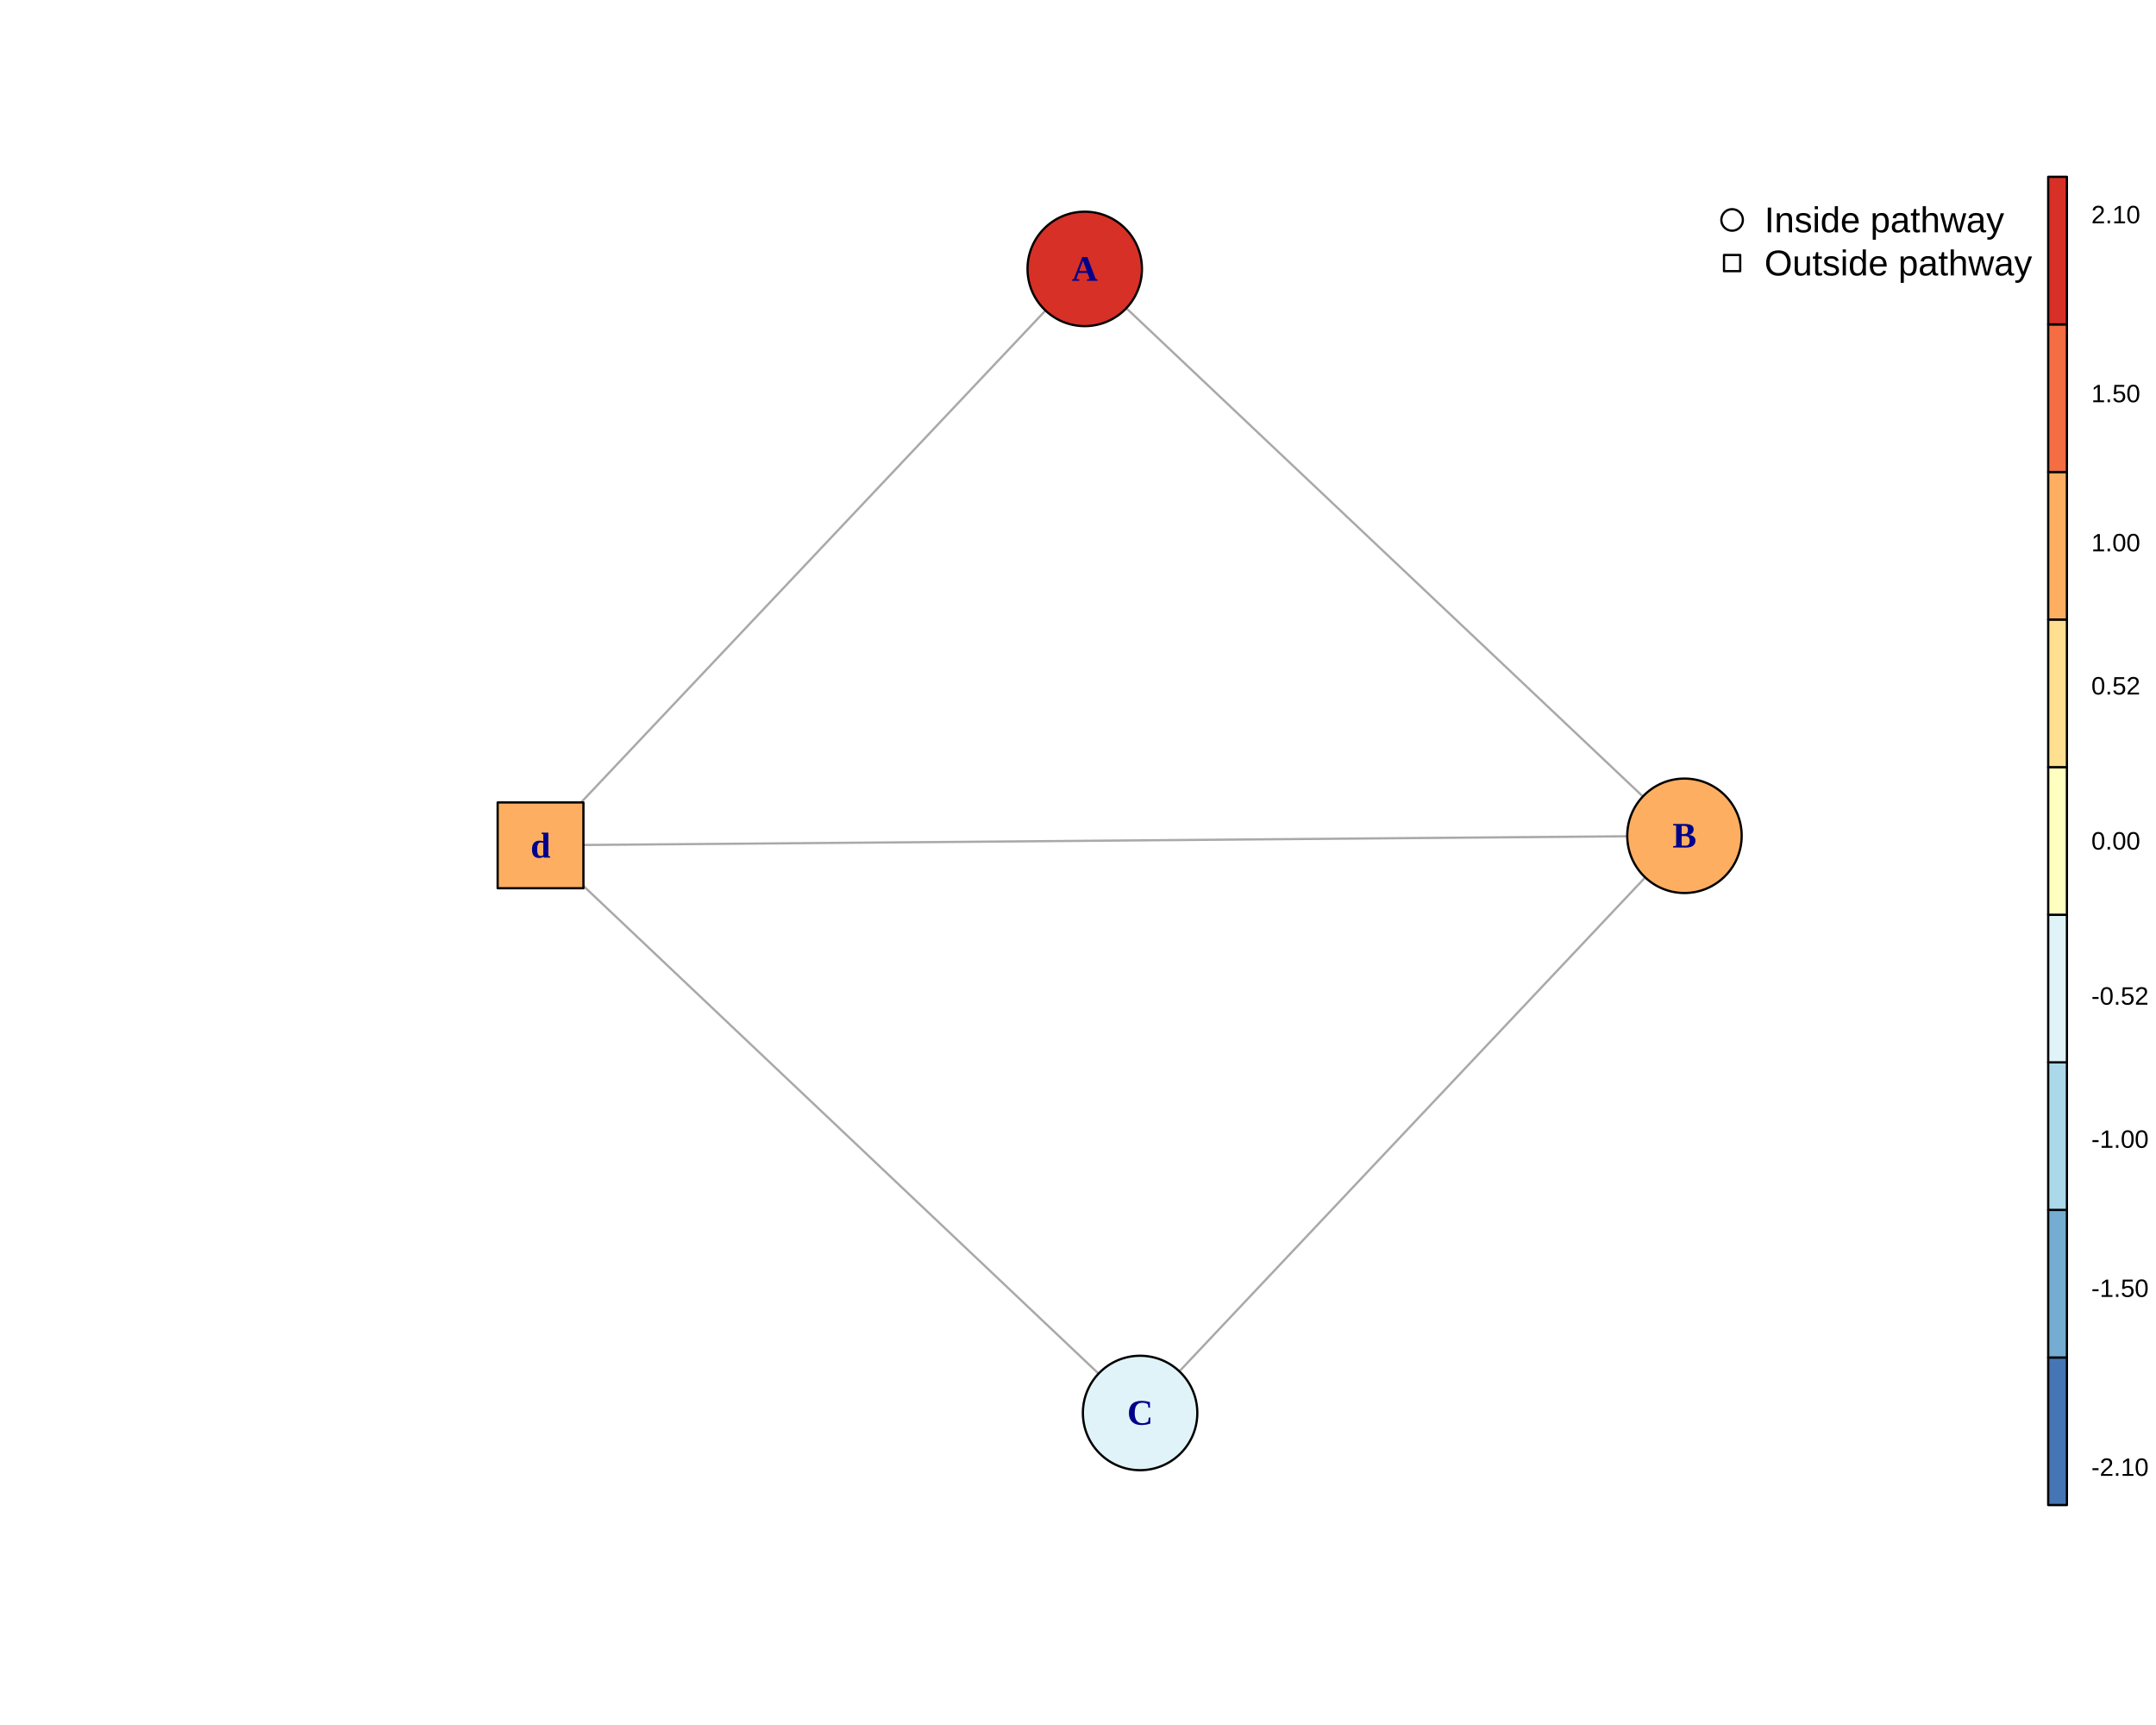
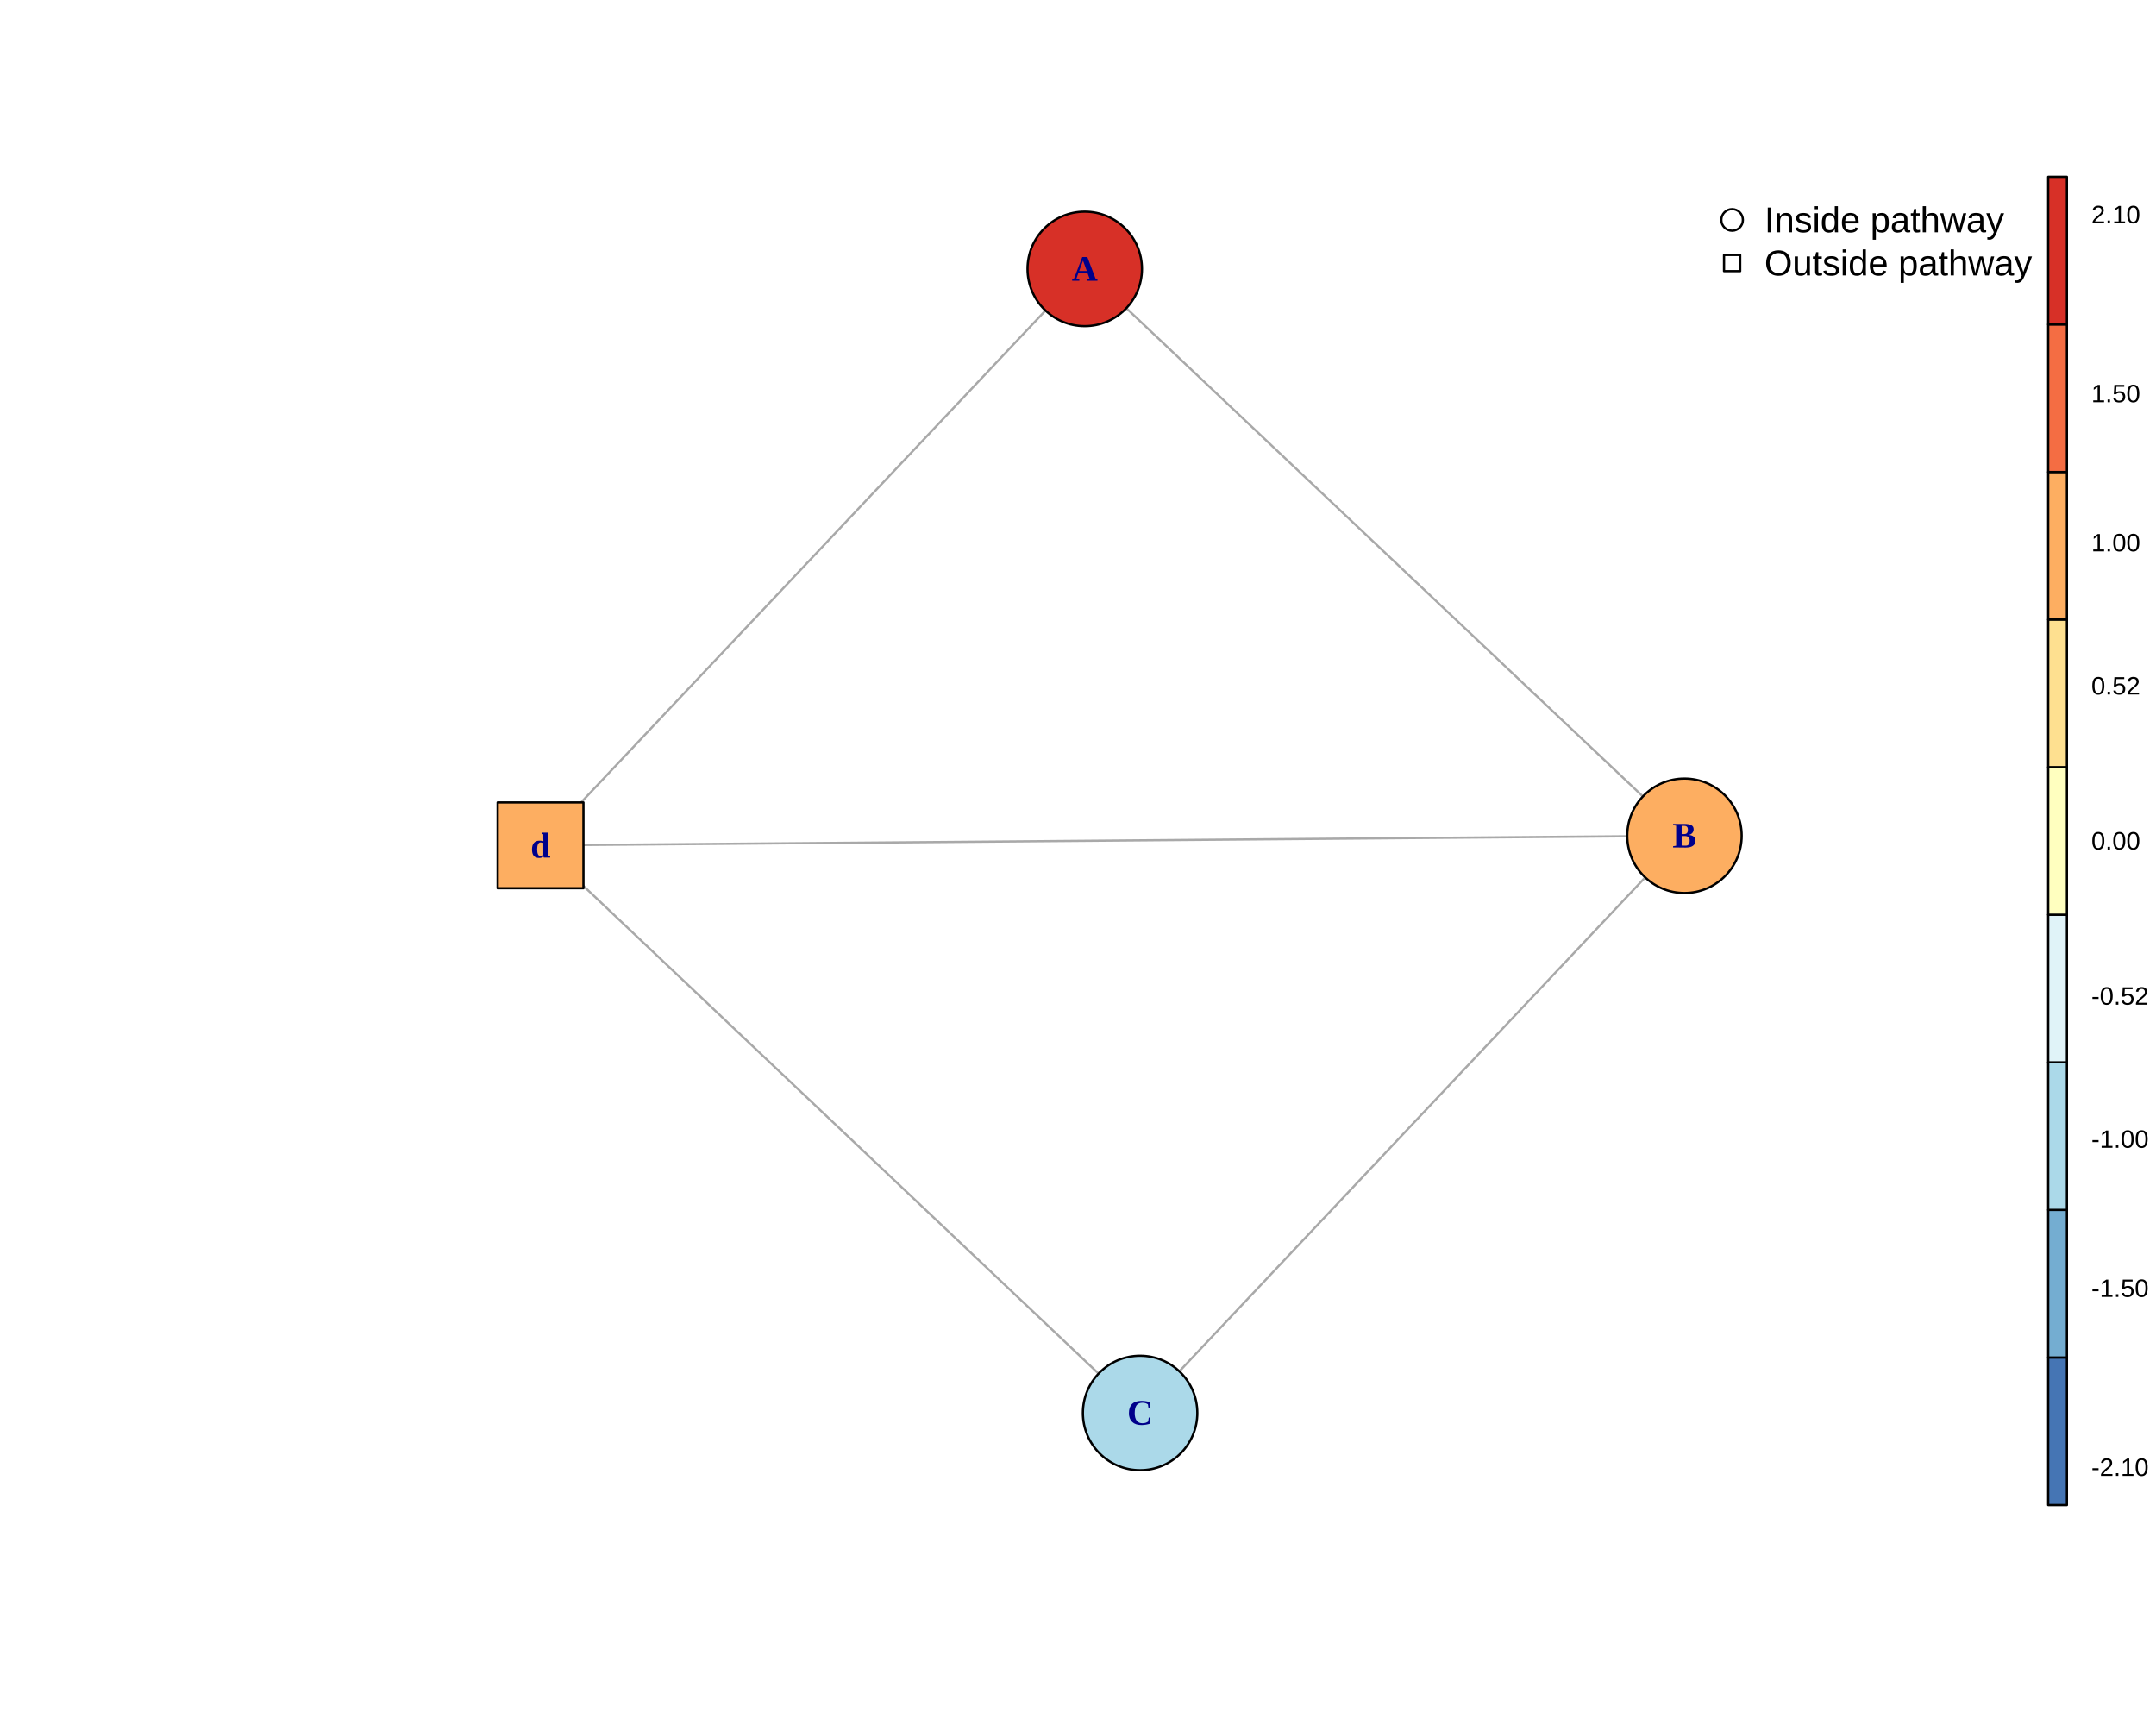
<svg xmlns="http://www.w3.org/2000/svg" viewBox="0 0 720.00 576.00">
  <defs>
    <style type="text/css">
    line, polyline, polygon, path, rect, circle {
      fill: none;
      stroke: #000000;
      stroke-linecap: round;
      stroke-linejoin: round;
      stroke-miterlimit: 10.00;
    }
  </style>
  </defs>
  <rect width="100%" height="100%" style="stroke: none; fill: #FFFFFF;" />
  <defs>
    <clipPath id="cpNTkuMDR8Njg0LjAwfDUwMi41Nnw1OS4wNA==">
      <rect x="59.04" y="59.04" width="624.96" height="443.52" />
    </clipPath>
  </defs>
  <line x1="372.67" y1="99.63" x2="552.12" y2="269.24" style="stroke-width: 0.75; stroke: #A9A9A9;" clip-path="url(#cpNTkuMDR8Njg0LjAwfDUwMi41Nnw1OS4wNA==)" />
  <line x1="352.42" y1="100.21" x2="194.04" y2="267.95" style="stroke-width: 0.75; stroke: #A9A9A9;" clip-path="url(#cpNTkuMDR8Njg0LjAwfDUwMi41Nnw1OS4wNA==)" />
  <line x1="548.20" y1="279.20" x2="194.84" y2="282.15" style="stroke-width: 0.75; stroke: #A9A9A9;" clip-path="url(#cpNTkuMDR8Njg0LjAwfDUwMi41Nnw1OS4wNA==)" />
  <line x1="552.70" y1="289.50" x2="390.57" y2="461.39" style="stroke-width: 0.75; stroke: #A9A9A9;" clip-path="url(#cpNTkuMDR8Njg0LjAwfDUwMi41Nnw1OS4wNA==)" />
  <line x1="194.84" y1="295.83" x2="370.34" y2="461.96" style="stroke-width: 0.75; stroke: #A9A9A9;" clip-path="url(#cpNTkuMDR8Njg0LjAwfDUwMi41Nnw1OS4wNA==)" />
  <circle cx="362.25" cy="89.79" r="14.33pt" style="stroke-width: 0.75; fill: #D73027;" clip-path="url(#cpNTkuMDR8Njg0LjAwfDUwMi41Nnw1OS4wNA==)" />
  <circle cx="562.53" cy="279.08" r="14.33pt" style="stroke-width: 0.75; fill: #FDAE61;" clip-path="url(#cpNTkuMDR8Njg0LjAwfDUwMi41Nnw1OS4wNA==)" />
  <rect x="166.19" y="267.95" width="28.65" height="28.65" style="stroke-width: 0.75; fill: #FDAE61;" clip-path="url(#cpNTkuMDR8Njg0LjAwfDUwMi41Nnw1OS4wNA==)" />
-   <circle cx="380.74" cy="471.81" r="14.33pt" style="stroke-width: 0.75; fill: #E0F3F8;" clip-path="url(#cpNTkuMDR8Njg0LjAwfDUwMi41Nnw1OS4wNA==)" />
+   <circle cx="380.74" cy="471.81" r="14.33pt" style="stroke-width: 0.75; fill: #ABD9E9;" clip-path="url(#cpNTkuMDR8Njg0LjAwfDUwMi41Nnw1OS4wNA==)" />
  <defs>
    <clipPath id="cpMC4wMHw3MjAuMDB8NTc2LjAwfDAuMDA=">
      <rect x="0.00" y="0.00" width="720.00" height="576.00" />
    </clipPath>
  </defs>
  <g clip-path="url(#cpMC4wMHw3MjAuMDB8NTc2LjAwfDAuMDA=)">
    <text x="357.92" y="93.75" style="font-size: 12.00px; font-weight: bold; fill: #00008B; font-family: Liberation Serif;" textLength="8.67px" lengthAdjust="spacingAndGlyphs">A</text>
  </g>
  <g clip-path="url(#cpMC4wMHw3MjAuMDB8NTc2LjAwfDAuMDA=)">
    <text x="558.53" y="282.99" style="font-size: 12.00px; font-weight: bold; fill: #00008B; font-family: Liberation Serif;" textLength="8.00px" lengthAdjust="spacingAndGlyphs">B</text>
  </g>
  <g clip-path="url(#cpMC4wMHw3MjAuMDB8NTc2LjAwfDAuMDA=)">
    <text x="177.18" y="286.37" style="font-size: 12.00px; font-weight: bold; fill: #00008B; font-family: Liberation Serif;" textLength="6.67px" lengthAdjust="spacingAndGlyphs">d</text>
  </g>
  <g clip-path="url(#cpMC4wMHw3MjAuMDB8NTc2LjAwfDAuMDA=)">
    <text x="376.41" y="475.72" style="font-size: 12.00px; font-weight: bold; fill: #00008B; font-family: Liberation Serif;" textLength="8.67px" lengthAdjust="spacingAndGlyphs">C</text>
  </g>
  <polygon points="684.00,502.56 684.00,453.28 690.25,453.28 690.25,502.56 " style="stroke-width: 0.75; fill: #4575B4;" clip-path="url(#cpMC4wMHw3MjAuMDB8NTc2LjAwfDAuMDA=)" />
  <polygon points="684.00,453.28 684.00,404.00 690.25,404.00 690.25,453.28 " style="stroke-width: 0.75; fill: #74ADD1;" clip-path="url(#cpMC4wMHw3MjAuMDB8NTc2LjAwfDAuMDA=)" />
  <polygon points="684.00,404.00 684.00,354.72 690.25,354.72 690.25,404.00 " style="stroke-width: 0.75; fill: #ABD9E9;" clip-path="url(#cpMC4wMHw3MjAuMDB8NTc2LjAwfDAuMDA=)" />
  <polygon points="684.00,354.72 684.00,305.44 690.25,305.44 690.25,354.72 " style="stroke-width: 0.75; fill: #E0F3F8;" clip-path="url(#cpMC4wMHw3MjAuMDB8NTc2LjAwfDAuMDA=)" />
  <polygon points="684.00,305.44 684.00,256.16 690.25,256.16 690.25,305.44 " style="stroke-width: 0.75; fill: #FFFFBF;" clip-path="url(#cpMC4wMHw3MjAuMDB8NTc2LjAwfDAuMDA=)" />
  <polygon points="684.00,256.16 684.00,206.88 690.25,206.88 690.25,256.16 " style="stroke-width: 0.75; fill: #FEE090;" clip-path="url(#cpMC4wMHw3MjAuMDB8NTc2LjAwfDAuMDA=)" />
  <polygon points="684.00,206.88 684.00,157.60 690.25,157.60 690.25,206.88 " style="stroke-width: 0.75; fill: #FDAE61;" clip-path="url(#cpMC4wMHw3MjAuMDB8NTc2LjAwfDAuMDA=)" />
  <polygon points="684.00,157.60 684.00,108.32 690.25,108.32 690.25,157.60 " style="stroke-width: 0.75; fill: #F46D43;" clip-path="url(#cpMC4wMHw3MjAuMDB8NTc2LjAwfDAuMDA=)" />
  <polygon points="684.00,108.32 684.00,59.04 690.25,59.04 690.25,108.32 " style="stroke-width: 0.75; fill: #D73027;" clip-path="url(#cpMC4wMHw3MjAuMDB8NTc2LjAwfDAuMDA=)" />
  <g clip-path="url(#cpMC4wMHw3MjAuMDB8NTc2LjAwfDAuMDA=)">
    <text x="698.40" y="492.81" style="font-size: 8.40px; font-family: Liberation Sans;" textLength="19.14px" lengthAdjust="spacingAndGlyphs">-2.10</text>
  </g>
  <g clip-path="url(#cpMC4wMHw3MjAuMDB8NTc2LjAwfDAuMDA=)">
    <text x="698.40" y="433.06" style="font-size: 8.40px; font-family: Liberation Sans;" textLength="19.14px" lengthAdjust="spacingAndGlyphs">-1.50</text>
  </g>
  <g clip-path="url(#cpMC4wMHw3MjAuMDB8NTc2LjAwfDAuMDA=)">
    <text x="698.40" y="383.27" style="font-size: 8.40px; font-family: Liberation Sans;" textLength="19.14px" lengthAdjust="spacingAndGlyphs">-1.00</text>
  </g>
  <g clip-path="url(#cpMC4wMHw3MjAuMDB8NTc2LjAwfDAuMDA=)">
    <text x="698.40" y="335.47" style="font-size: 8.40px; font-family: Liberation Sans;" textLength="19.14px" lengthAdjust="spacingAndGlyphs">-0.52</text>
  </g>
  <g clip-path="url(#cpMC4wMHw3MjAuMDB8NTc2LjAwfDAuMDA=)">
    <text x="698.40" y="283.68" style="font-size: 8.40px; font-family: Liberation Sans;" textLength="16.34px" lengthAdjust="spacingAndGlyphs">0.00</text>
  </g>
  <g clip-path="url(#cpMC4wMHw3MjAuMDB8NTc2LjAwfDAuMDA=)">
    <text x="698.40" y="231.90" style="font-size: 8.40px; font-family: Liberation Sans;" textLength="16.34px" lengthAdjust="spacingAndGlyphs">0.52</text>
  </g>
  <g clip-path="url(#cpMC4wMHw3MjAuMDB8NTc2LjAwfDAuMDA=)">
    <text x="698.40" y="184.10" style="font-size: 8.40px; font-family: Liberation Sans;" textLength="16.34px" lengthAdjust="spacingAndGlyphs">1.00</text>
  </g>
  <g clip-path="url(#cpMC4wMHw3MjAuMDB8NTc2LjAwfDAuMDA=)">
    <text x="698.40" y="134.31" style="font-size: 8.40px; font-family: Liberation Sans;" textLength="16.34px" lengthAdjust="spacingAndGlyphs">1.50</text>
  </g>
  <g clip-path="url(#cpMC4wMHw3MjAuMDB8NTc2LjAwfDAuMDA=)">
    <text x="698.40" y="74.56" style="font-size: 8.40px; font-family: Liberation Sans;" textLength="16.34px" lengthAdjust="spacingAndGlyphs">2.10</text>
  </g>
  <circle cx="578.44" cy="73.44" r="2.70pt" style="stroke-width: 0.75;" clip-path="url(#cpMC4wMHw3MjAuMDB8NTc2LjAwfDAuMDA=)" />
  <rect x="575.74" y="85.14" width="5.40" height="5.40" style="stroke-width: 0.75;" clip-path="url(#cpMC4wMHw3MjAuMDB8NTc2LjAwfDAuMDA=)" />
  <g clip-path="url(#cpMC4wMHw3MjAuMDB8NTc2LjAwfDAuMDA=)">
    <text x="589.24" y="77.56" style="font-size: 12.00px; font-family: Liberation Sans;" textLength="80.03px" lengthAdjust="spacingAndGlyphs">Inside pathway</text>
  </g>
  <g clip-path="url(#cpMC4wMHw3MjAuMDB8NTc2LjAwfDAuMDA=)">
    <text x="589.24" y="91.97" style="font-size: 12.00px; font-family: Liberation Sans;" textLength="89.36px" lengthAdjust="spacingAndGlyphs">Outside pathway</text>
  </g>
</svg>
